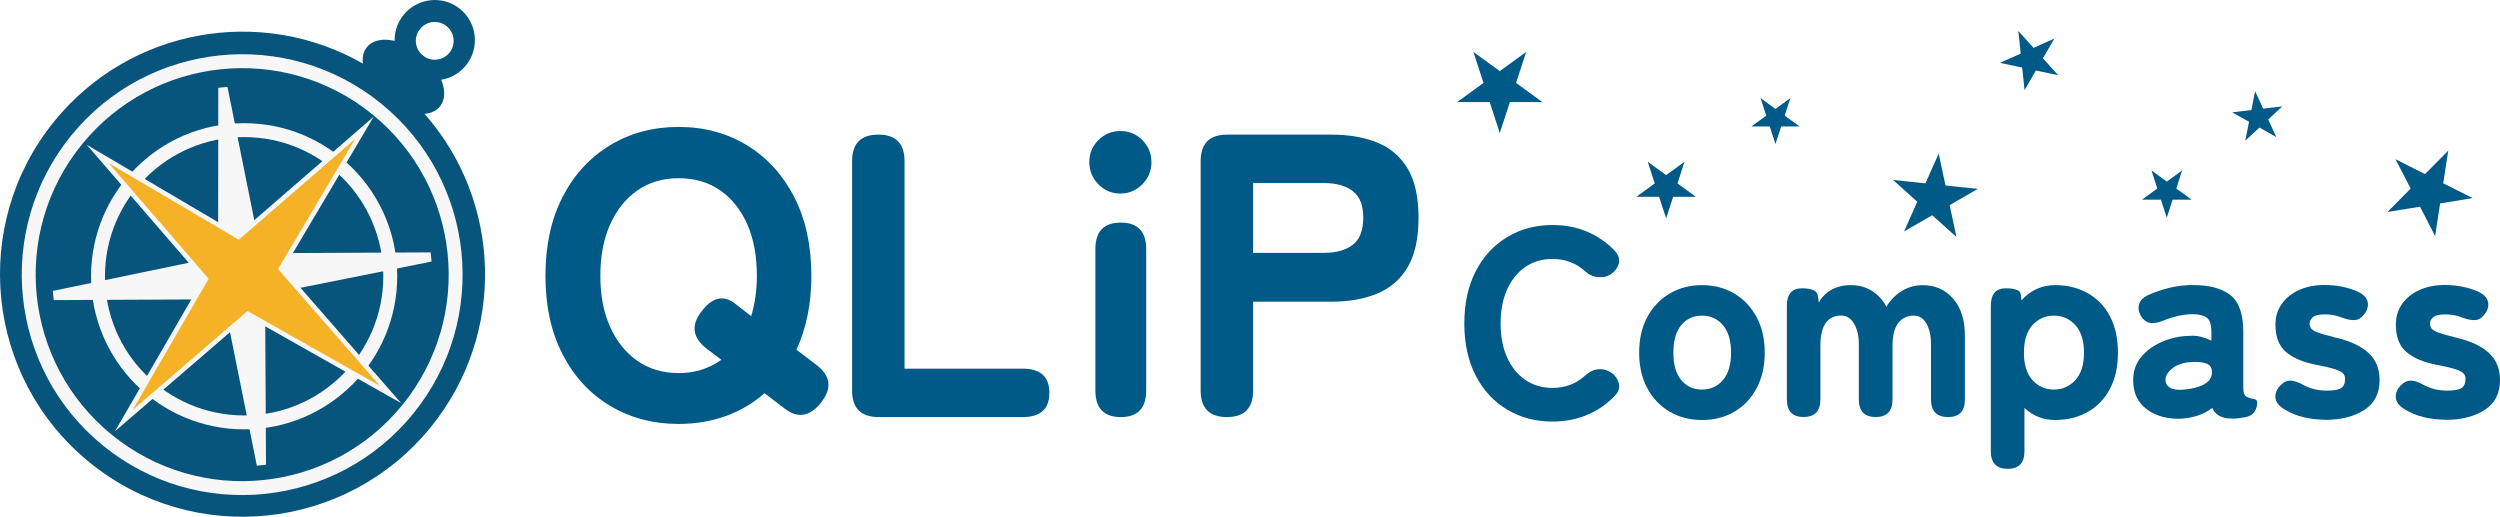
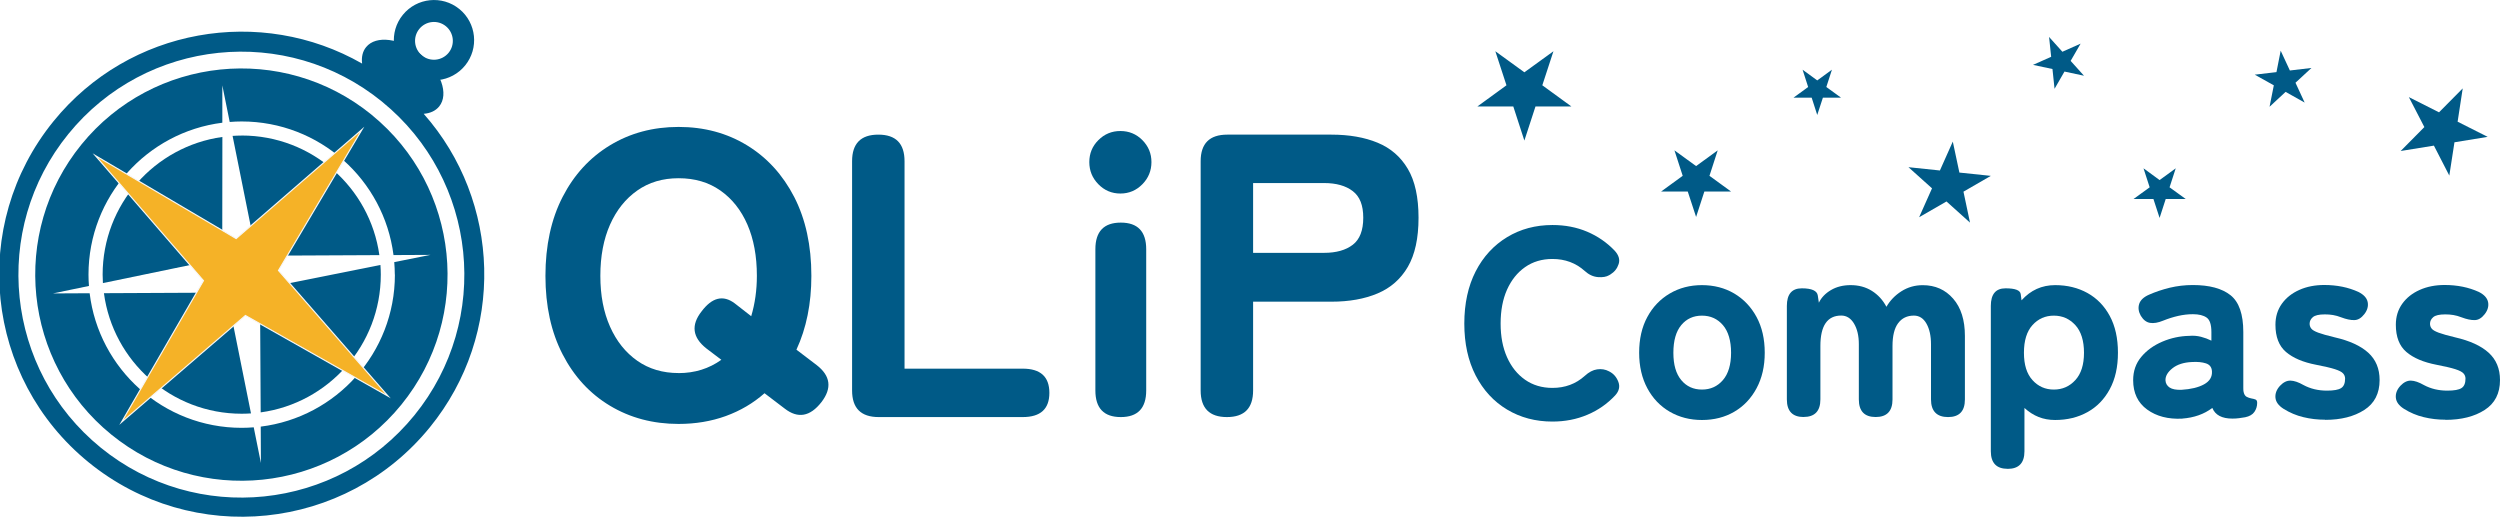
<svg xmlns="http://www.w3.org/2000/svg" id="_レイヤー_1" version="1.1" viewBox="0 0 539.06 111.42">
  <defs>
    <style>
      .st0 {
-         stroke: #005a87;
-       }
- 
-       .st0, .st1, .st2, .st3 {
+         fill: #f5b227;
+         stroke: #f7f7f7;
        stroke-miterlimit: 10;
-       }
- 
-       .st0, .st4 {
-         fill: #005a87;
+         stroke-width: .25px;
      }

      .st1 {
-         stroke-width: 3px;
-       }
- 
-       .st1, .st2, .st3 {
-         stroke: #f7f7f7;
-       }
- 
-       .st1, .st5 {
-         fill: #07557d;
-       }
- 
-       .st2 {
-         fill: #f5b227;
-       }
- 
-       .st3 {
-         fill: #f7f7f7;
-         stroke-width: 2px;
+         fill: #005a87;
      }
    </style>
  </defs>
-   <path class="st5" d="M91.53,24.54c1.39-.11,2.55-.63,3.33-1.58,2.16-2.65.39-7.66-3.97-11.2l-.1-.08c-4.33-3.46-9.54-4.15-11.68-1.52-.77.94-1.03,2.19-.86,3.55C56.41,1.2,28.11,5.97,11.72,26.13c-18.22,22.41-14.83,55.35,7.58,73.57,22.41,18.22,55.35,14.83,73.57-7.58,16.37-20.13,15.29-48.76-1.34-67.58Z" />
-   <path class="st1" d="M87.93,88.26c-16.04,19.72-45.03,22.71-64.75,6.67C3.46,78.89.47,49.9,16.51,30.18c16.04-19.72,45.02-22.7,64.75-6.67l.04.04c19.68,16.04,22.66,45,6.63,64.71Z" />
-   <circle class="st1" cx="52.64" cy="59.57" r="31.51" />
-   <path class="st5" d="M99.21,1.94c-3.71-3.01-9.16-2.45-12.18,1.26-3.02,3.71-2.45,9.16,1.25,12.17l.12.1c3.71,2.91,9.07,2.32,12.06-1.35,3.02-3.71,2.46-9.17-1.26-12.19h.01ZM91.17,11.97c-1.75-1.42-2.01-3.99-.59-5.73,1.42-1.75,3.99-2.01,5.73-.59s2.01,3.99.59,5.73-3.99,2.01-5.73.59Z" />
-   <polygon class="st3" points="48.07 18.93 48.03 56.16 11.58 63.71 48.99 63.53 56.36 100.21 56.15 62.77 92.86 55.42 55.44 55.6 48.07 18.93" />
-   <polygon class="st2" points="78.57 27.56 51.43 51.08 21.07 33.19 44.38 60.16 26.7 90.69 53.43 67.67 84.2 85.06 60.56 57.96 78.57 27.56" />
  <g>
-     <path class="st4" d="M334.75,90.9c-3.65,0-6.91-.86-9.79-2.59-2.88-1.73-5.13-4.17-6.77-7.34-1.63-3.17-2.45-6.9-2.45-11.2s.82-8.09,2.45-11.26,3.89-5.62,6.77-7.37c2.88-1.75,6.14-2.62,9.79-2.62,2.73,0,5.22.48,7.48,1.44s4.24,2.32,5.93,4.09c.88.96,1.17,1.92.86,2.88-.31.96-.9,1.71-1.78,2.25l-.29.17c-.58.34-1.37.48-2.39.4-1.02-.08-1.97-.52-2.85-1.32-1.92-1.73-4.24-2.59-6.97-2.59-2.26,0-4.23.59-5.9,1.76-1.67,1.17-2.96,2.79-3.89,4.86-.92,2.07-1.38,4.51-1.38,7.31s.46,5.18,1.38,7.25,2.22,3.69,3.89,4.86,3.64,1.76,5.9,1.76c2.73,0,5.05-.86,6.97-2.59.88-.81,1.77-1.28,2.68-1.41.9-.13,1.76,0,2.56.43l.11.06c.88.46,1.52,1.2,1.9,2.22.38,1.02.15,1.99-.69,2.91-1.69,1.8-3.68,3.2-5.99,4.17-2.3.98-4.82,1.47-7.54,1.47h.01Z" />
-     <path class="st4" d="M366.98,90.56c-2.57,0-4.88-.59-6.94-1.78-2.05-1.19-3.67-2.88-4.84-5.07-1.17-2.19-1.76-4.74-1.76-7.66s.58-5.52,1.76-7.69c1.17-2.17,2.78-3.86,4.84-5.07,2.05-1.21,4.37-1.81,6.94-1.81s4.93.6,6.97,1.81c2.03,1.21,3.64,2.9,4.81,5.07,1.17,2.17,1.76,4.73,1.76,7.69s-.59,5.47-1.76,7.66-2.77,3.88-4.81,5.07c-2.03,1.19-4.36,1.78-6.97,1.78ZM366.98,84c1.84,0,3.35-.68,4.52-2.04,1.17-1.36,1.76-3.33,1.76-5.9s-.59-4.6-1.76-5.96-2.68-2.04-4.52-2.04-3.33.68-4.46,2.04-1.7,3.35-1.7,5.96.57,4.54,1.7,5.9,2.62,2.04,4.46,2.04Z" />
-     <path class="st4" d="M388.92,89.92c-2.42,0-3.63-1.27-3.63-3.8v-20.15c0-2.53,1.07-3.8,3.22-3.8s3.3.52,3.45,1.55l.23,1.55c.54-1.11,1.41-2.02,2.62-2.73s2.62-1.06,4.23-1.06c1.73,0,3.25.41,4.58,1.24,1.32.83,2.37,1.97,3.14,3.43.77-1.34,1.84-2.46,3.22-3.34s2.92-1.32,4.61-1.32c2.69,0,4.87.97,6.56,2.91,1.69,1.94,2.53,4.62,2.53,8.03v13.7c0,2.53-1.21,3.8-3.63,3.8s-3.68-1.27-3.68-3.8v-11.92c0-1.8-.33-3.28-.98-4.43-.65-1.15-1.56-1.73-2.71-1.73-1.46,0-2.59.55-3.4,1.64s-1.21,2.73-1.21,4.92v11.51c0,2.53-1.21,3.8-3.63,3.8s-3.63-1.27-3.63-3.8v-11.92c0-1.8-.35-3.28-1.04-4.43s-1.61-1.73-2.76-1.73c-2.99,0-4.49,2.19-4.49,6.56v11.51c0,2.53-1.21,3.8-3.63,3.8h.03Z" />
-     <path class="st4" d="M432.9,101.09c-2.42,0-3.63-1.27-3.63-3.8v-31.32c0-2.53,1.05-3.8,3.17-3.8s3.17.42,3.28,1.27l.17,1.32c1.96-2.19,4.38-3.28,7.25-3.28,2.61,0,4.93.57,6.97,1.7,2.03,1.13,3.64,2.78,4.81,4.95,1.17,2.17,1.76,4.81,1.76,7.92s-.59,5.69-1.76,7.86-2.77,3.82-4.81,4.95c-2.03,1.13-4.36,1.7-6.97,1.7s-4.7-.86-6.62-2.59v9.33c0,2.53-1.21,3.8-3.63,3.8h0ZM442.86,84c1.84,0,3.39-.68,4.63-2.04,1.25-1.36,1.87-3.33,1.87-5.9s-.62-4.6-1.87-5.96-2.79-2.04-4.63-2.04-3.38.68-4.61,2.04c-1.23,1.36-1.84,3.35-1.84,5.96s.61,4.54,1.84,5.9,2.76,2.04,4.61,2.04Z" />
-     <path class="st4" d="M470.55,90.27c-3.03.15-5.56-.5-7.57-1.96s-3.02-3.57-3.02-6.33c0-1.96.58-3.64,1.76-5.04,1.17-1.4,2.69-2.49,4.55-3.28s3.79-1.2,5.79-1.24c.88-.08,1.73,0,2.53.2.81.21,1.55.49,2.24.83v-1.84c0-1.61-.34-2.66-1.04-3.14-.69-.48-1.67-.72-2.94-.72-1.04,0-2.1.12-3.2.37-1.09.25-2.16.59-3.2,1.01-1.11.46-2.06.62-2.85.49-.79-.13-1.45-.64-1.99-1.53-.5-.88-.61-1.74-.35-2.56.27-.82.98-1.49,2.13-1.99,1.38-.61,2.87-1.11,4.46-1.5,1.59-.38,3.25-.58,4.98-.58,3.57,0,6.28.73,8.12,2.19s2.76,4.11,2.76,7.94v12.09c0,.38.02.65.06.81.11.54.33.89.66,1.07.33.17.66.29,1.01.35s.64.13.89.23c.25.1.37.34.37.72,0,.73-.2,1.38-.6,1.96s-1.07.96-1.99,1.15c-.42.08-.86.14-1.32.2-.46.06-.94.09-1.44.09-2.26,0-3.7-.77-4.32-2.3-1.77,1.34-3.93,2.11-6.51,2.3h.03ZM470.38,84.05c2.03-.12,3.66-.51,4.87-1.18s1.77-1.6,1.7-2.79c-.04-.88-.47-1.46-1.3-1.73-.83-.27-1.83-.36-3.02-.29-1.77.08-3.17.53-4.2,1.35-1.04.83-1.54,1.7-1.5,2.62.04.65.34,1.16.89,1.53.56.37,1.41.53,2.56.49h0Z" />
-     <path class="st4" d="M501.35,90.5c-1.61,0-3.18-.18-4.69-.55-1.52-.36-2.95-.97-4.29-1.81-1.08-.69-1.65-1.49-1.73-2.39-.08-.9.25-1.76.98-2.56.73-.77,1.49-1.14,2.27-1.12.79.02,1.72.34,2.79.95,1.5.81,3.19,1.21,5.07,1.21,1.46,0,2.48-.18,3.05-.55.58-.36.86-1.05.86-2.04,0-.42-.14-.8-.43-1.12-.29-.33-.88-.63-1.78-.92s-2.25-.6-4.06-.95c-2.8-.54-4.96-1.46-6.48-2.76-1.52-1.3-2.27-3.26-2.27-5.87,0-1.73.46-3.23,1.38-4.52.92-1.29,2.18-2.28,3.77-2.99,1.59-.71,3.39-1.06,5.38-1.06,2.72,0,5.18.5,7.37,1.5,1.15.58,1.81,1.31,1.99,2.19.17.88-.07,1.75-.72,2.59s-1.37,1.28-2.16,1.29c-.79.02-1.74-.18-2.85-.6-.58-.23-1.15-.39-1.73-.49-.58-.1-1.17-.14-1.78-.14-1.27,0-2.13.2-2.59.6s-.69.87-.69,1.41c0,.38.11.73.35,1.04.23.31.73.6,1.5.89s1.96.62,3.57,1.01c3.18.73,5.59,1.83,7.22,3.31s2.45,3.44,2.45,5.9c0,2.88-1.1,5.03-3.31,6.45s-5.02,2.13-8.43,2.13v-.03h0Z" />
-     <path class="st4" d="M527.31,90.5c-1.61,0-3.18-.18-4.69-.55-1.52-.36-2.95-.97-4.29-1.81-1.08-.69-1.65-1.49-1.73-2.39-.08-.9.25-1.76.98-2.56.73-.77,1.49-1.14,2.27-1.12.79.02,1.72.34,2.79.95,1.5.81,3.19,1.21,5.07,1.21,1.46,0,2.48-.18,3.05-.55.58-.36.86-1.05.86-2.04,0-.42-.14-.8-.43-1.12-.29-.33-.88-.63-1.78-.92s-2.25-.6-4.06-.95c-2.8-.54-4.96-1.46-6.48-2.76-1.52-1.3-2.27-3.26-2.27-5.87,0-1.73.46-3.23,1.38-4.52.92-1.29,2.18-2.28,3.77-2.99,1.59-.71,3.39-1.06,5.38-1.06,2.72,0,5.18.5,7.37,1.5,1.15.58,1.81,1.31,1.99,2.19.17.88-.07,1.75-.72,2.59-.65.84-1.37,1.28-2.16,1.29-.79.02-1.74-.18-2.85-.6-.58-.23-1.15-.39-1.73-.49-.58-.1-1.17-.14-1.78-.14-1.27,0-2.13.2-2.59.6s-.69.87-.69,1.41c0,.38.11.73.35,1.04.23.31.73.6,1.5.89s1.96.62,3.57,1.01c3.18.73,5.59,1.83,7.22,3.31s2.45,3.44,2.45,5.9c0,2.88-1.1,5.03-3.31,6.45s-5.02,2.13-8.43,2.13v-.03s-.01,0-.01,0Z" />
+     <path class="st1" d="M334.75,90.9c-3.65,0-6.91-.86-9.79-2.59-2.88-1.73-5.13-4.17-6.77-7.34-1.63-3.17-2.45-6.9-2.45-11.2s.82-8.09,2.45-11.26,3.89-5.62,6.77-7.37c2.88-1.75,6.14-2.62,9.79-2.62,2.73,0,5.22.48,7.48,1.44s4.24,2.32,5.93,4.09c.88.96,1.17,1.92.86,2.88-.31.96-.9,1.71-1.78,2.25l-.29.17c-.58.34-1.37.48-2.39.4-1.02-.08-1.97-.52-2.85-1.32-1.92-1.73-4.24-2.59-6.97-2.59-2.26,0-4.23.59-5.9,1.76-1.67,1.17-2.96,2.79-3.89,4.86-.92,2.07-1.38,4.51-1.38,7.31s.46,5.18,1.38,7.25,2.22,3.69,3.89,4.86,3.64,1.76,5.9,1.76c2.73,0,5.05-.86,6.97-2.59.88-.81,1.77-1.28,2.68-1.41.9-.13,1.76,0,2.56.43l.11.06c.88.46,1.52,1.2,1.9,2.22.38,1.02.15,1.99-.69,2.91-1.69,1.8-3.68,3.2-5.99,4.17-2.3.98-4.82,1.47-7.54,1.47h.01Z" />
+     <path class="st1" d="M366.98,90.56c-2.57,0-4.88-.59-6.94-1.78-2.05-1.19-3.67-2.88-4.84-5.07-1.17-2.19-1.76-4.74-1.76-7.66s.58-5.52,1.76-7.69c1.17-2.17,2.78-3.86,4.84-5.07,2.05-1.21,4.37-1.81,6.94-1.81s4.93.6,6.97,1.81c2.03,1.21,3.64,2.9,4.81,5.07,1.17,2.17,1.76,4.73,1.76,7.69s-.59,5.47-1.76,7.66-2.77,3.88-4.81,5.07c-2.03,1.19-4.36,1.78-6.97,1.78ZM366.98,84c1.84,0,3.35-.68,4.52-2.04,1.17-1.36,1.76-3.33,1.76-5.9s-.59-4.6-1.76-5.96-2.68-2.04-4.52-2.04-3.33.68-4.46,2.04-1.7,3.35-1.7,5.96.57,4.54,1.7,5.9,2.62,2.04,4.46,2.04Z" />
+     <path class="st1" d="M388.92,89.92c-2.42,0-3.63-1.27-3.63-3.8v-20.15c0-2.53,1.07-3.8,3.22-3.8s3.3.52,3.45,1.55l.23,1.55c.54-1.11,1.41-2.02,2.62-2.73s2.62-1.06,4.23-1.06c1.73,0,3.25.41,4.58,1.24,1.32.83,2.37,1.97,3.14,3.43.77-1.34,1.84-2.46,3.22-3.34s2.92-1.32,4.61-1.32c2.69,0,4.87.97,6.56,2.91,1.69,1.94,2.53,4.62,2.53,8.03v13.7c0,2.53-1.21,3.8-3.63,3.8s-3.68-1.27-3.68-3.8v-11.92c0-1.8-.33-3.28-.98-4.43-.65-1.15-1.56-1.73-2.71-1.73-1.46,0-2.59.55-3.4,1.64s-1.21,2.73-1.21,4.92v11.51c0,2.53-1.21,3.8-3.63,3.8s-3.63-1.27-3.63-3.8v-11.92c0-1.8-.35-3.28-1.04-4.43s-1.61-1.73-2.76-1.73c-2.99,0-4.49,2.19-4.49,6.56v11.51c0,2.53-1.21,3.8-3.63,3.8h.03Z" />
+     <path class="st1" d="M432.9,101.09c-2.42,0-3.63-1.27-3.63-3.8v-31.32c0-2.53,1.05-3.8,3.17-3.8s3.17.42,3.28,1.27l.17,1.32c1.96-2.19,4.38-3.28,7.25-3.28,2.61,0,4.93.57,6.97,1.7,2.03,1.13,3.64,2.78,4.81,4.95,1.17,2.17,1.76,4.81,1.76,7.92s-.59,5.69-1.76,7.86-2.77,3.82-4.81,4.95c-2.03,1.13-4.36,1.7-6.97,1.7s-4.7-.86-6.62-2.59v9.33c0,2.53-1.21,3.8-3.63,3.8h0ZM442.86,84c1.84,0,3.39-.68,4.63-2.04,1.25-1.36,1.87-3.33,1.87-5.9s-.62-4.6-1.87-5.96-2.79-2.04-4.63-2.04-3.38.68-4.61,2.04c-1.23,1.36-1.84,3.35-1.84,5.96s.61,4.54,1.84,5.9,2.76,2.04,4.61,2.04Z" />
+     <path class="st1" d="M470.55,90.27c-3.03.15-5.56-.5-7.57-1.96s-3.02-3.57-3.02-6.33c0-1.96.58-3.64,1.76-5.04,1.17-1.4,2.69-2.49,4.55-3.28s3.79-1.2,5.79-1.24c.88-.08,1.73,0,2.53.2.81.21,1.55.49,2.24.83v-1.84c0-1.61-.34-2.66-1.04-3.14-.69-.48-1.67-.72-2.94-.72-1.04,0-2.1.12-3.2.37-1.09.25-2.16.59-3.2,1.01-1.11.46-2.06.62-2.85.49-.79-.13-1.45-.64-1.99-1.53-.5-.88-.61-1.74-.35-2.56.27-.82.98-1.49,2.13-1.99,1.38-.61,2.87-1.11,4.46-1.5,1.59-.38,3.25-.58,4.98-.58,3.57,0,6.28.73,8.12,2.19s2.76,4.11,2.76,7.94v12.09c0,.38.02.65.06.81.11.54.33.89.66,1.07.33.17.66.29,1.01.35s.64.13.89.23c.25.1.37.34.37.72,0,.73-.2,1.38-.6,1.96s-1.07.96-1.99,1.15c-.42.08-.86.14-1.32.2-.46.06-.94.09-1.44.09-2.26,0-3.7-.77-4.32-2.3-1.77,1.34-3.93,2.11-6.51,2.3h.03ZM470.38,84.05c2.03-.12,3.66-.51,4.87-1.18s1.77-1.6,1.7-2.79c-.04-.88-.47-1.46-1.3-1.73-.83-.27-1.83-.36-3.02-.29-1.77.08-3.17.53-4.2,1.35-1.04.83-1.54,1.7-1.5,2.62.04.65.34,1.16.89,1.53.56.37,1.41.53,2.56.49h0Z" />
+     <path class="st1" d="M501.35,90.5c-1.61,0-3.18-.18-4.69-.55-1.52-.36-2.95-.97-4.29-1.81-1.08-.69-1.65-1.49-1.73-2.39-.08-.9.25-1.76.98-2.56.73-.77,1.49-1.14,2.27-1.12.79.02,1.72.34,2.79.95,1.5.81,3.19,1.21,5.07,1.21,1.46,0,2.48-.18,3.05-.55.58-.36.86-1.05.86-2.04,0-.42-.14-.8-.43-1.12-.29-.33-.88-.63-1.78-.92s-2.25-.6-4.06-.95c-2.8-.54-4.96-1.46-6.48-2.76-1.52-1.3-2.27-3.26-2.27-5.87,0-1.73.46-3.23,1.38-4.52.92-1.29,2.18-2.28,3.77-2.99,1.59-.71,3.39-1.06,5.38-1.06,2.72,0,5.18.5,7.37,1.5,1.15.58,1.81,1.31,1.99,2.19.17.88-.07,1.75-.72,2.59s-1.37,1.28-2.16,1.29c-.79.02-1.74-.18-2.85-.6-.58-.23-1.15-.39-1.73-.49-.58-.1-1.17-.14-1.78-.14-1.27,0-2.13.2-2.59.6s-.69.87-.69,1.41c0,.38.11.73.35,1.04.23.31.73.6,1.5.89s1.96.62,3.57,1.01c3.18.73,5.59,1.83,7.22,3.31s2.45,3.44,2.45,5.9c0,2.88-1.1,5.03-3.31,6.45s-5.02,2.13-8.43,2.13v-.03h0Z" />
+     <path class="st1" d="M527.31,90.5c-1.61,0-3.18-.18-4.69-.55-1.52-.36-2.95-.97-4.29-1.81-1.08-.69-1.65-1.49-1.73-2.39-.08-.9.25-1.76.98-2.56.73-.77,1.49-1.14,2.27-1.12.79.02,1.72.34,2.79.95,1.5.81,3.19,1.21,5.07,1.21,1.46,0,2.48-.18,3.05-.55.58-.36.86-1.05.86-2.04,0-.42-.14-.8-.43-1.12-.29-.33-.88-.63-1.78-.92s-2.25-.6-4.06-.95c-2.8-.54-4.96-1.46-6.48-2.76-1.52-1.3-2.27-3.26-2.27-5.87,0-1.73.46-3.23,1.38-4.52.92-1.29,2.18-2.28,3.77-2.99,1.59-.71,3.39-1.06,5.38-1.06,2.72,0,5.18.5,7.37,1.5,1.15.58,1.81,1.31,1.99,2.19.17.88-.07,1.75-.72,2.59-.65.84-1.37,1.28-2.16,1.29-.79.02-1.74-.18-2.85-.6-.58-.23-1.15-.39-1.73-.49-.58-.1-1.17-.14-1.78-.14-1.27,0-2.13.2-2.59.6s-.69.87-.69,1.41c0,.38.11.73.35,1.04.23.31.73.6,1.5.89s1.96.62,3.57,1.01c3.18.73,5.59,1.83,7.22,3.31s2.45,3.44,2.45,5.9c0,2.88-1.1,5.03-3.31,6.45s-5.02,2.13-8.43,2.13v-.03s-.01,0-.01,0Z" />
  </g>
  <g>
-     <path class="st4" d="M146.32,91.41c-5.51,0-10.44-1.31-14.79-3.92-4.35-2.61-7.76-6.31-10.22-11.09-2.47-4.79-3.7-10.42-3.7-16.92s1.23-12.22,3.7-17.01c2.46-4.79,5.87-8.5,10.22-11.14,4.35-2.64,9.28-3.96,14.79-3.96s10.42,1.32,14.75,3.96c4.32,2.64,7.71,6.35,10.18,11.14,2.46,4.79,3.7,10.46,3.7,17.01,0,5.97-1.07,11.28-3.22,15.92l4.35,3.31c3.01,2.32,3.36,4.99,1.04,8-2.44,3.13-5.08,3.6-7.92,1.39l-4.35-3.31c-2.44,2.15-5.22,3.78-8.35,4.92-3.13,1.13-6.52,1.7-10.18,1.7h0ZM146.32,80.45c3.48,0,6.55-.96,9.22-2.87l-3.22-2.44c-3.02-2.38-3.36-5.05-1.04-8,2.26-3.01,4.64-3.6,7.13-1.74l3.57,2.78c.81-2.73,1.22-5.62,1.22-8.7,0-4.23-.68-7.92-2.04-11.05-1.36-3.13-3.31-5.58-5.83-7.35-2.52-1.77-5.53-2.65-9-2.65s-6.39.88-8.92,2.65c-2.52,1.77-4.48,4.22-5.87,7.35s-2.09,6.82-2.09,11.05.7,7.83,2.09,10.96c1.39,3.13,3.35,5.58,5.87,7.35,2.52,1.77,5.5,2.65,8.92,2.65h-.01Z" />
-     <path class="st4" d="M189.47,89.93c-3.83,0-5.74-1.91-5.74-5.74v-49.42c0-3.83,1.88-5.74,5.66-5.74s5.65,1.91,5.65,5.74v44.72h25.49c3.83,0,5.74,1.74,5.74,5.22s-1.91,5.22-5.74,5.22c0,0-31.06,0-31.06,0Z" />
-     <path class="st4" d="M241.58,41.73c-1.86,0-3.44-.67-4.74-2-1.31-1.33-1.96-2.93-1.96-4.78s.65-3.44,1.96-4.74c1.3-1.3,2.88-1.96,4.74-1.96s3.44.65,4.74,1.96,1.96,2.89,1.96,4.74-.65,3.45-1.96,4.78c-1.3,1.33-2.89,2-4.74,2ZM241.67,89.93c-3.65,0-5.48-1.91-5.48-5.74v-30.45c0-3.83,1.83-5.74,5.48-5.74s5.48,1.91,5.48,5.74v30.45c0,3.83-1.83,5.74-5.48,5.74Z" />
-     <path class="st4" d="M264.55,89.93c-3.77,0-5.66-1.91-5.66-5.74v-49.42c0-3.83,1.91-5.74,5.74-5.74h22.45c3.83,0,7.15.58,9.96,1.74s4.99,3.04,6.53,5.66c1.54,2.61,2.3,6.12,2.3,10.53s-.77,7.93-2.3,10.57c-1.54,2.64-3.71,4.55-6.53,5.74-2.81,1.19-6.13,1.78-9.96,1.78h-16.88v19.14c0,3.83-1.88,5.74-5.65,5.74ZM270.2,54.52h15.31c2.61,0,4.67-.58,6.18-1.74,1.51-1.16,2.26-3.1,2.26-5.83s-.75-4.58-2.26-5.74c-1.51-1.16-3.57-1.74-6.18-1.74h-15.31v15.05Z" />
+     <path class="st1" d="M146.32,91.41c-5.51,0-10.44-1.31-14.79-3.92-4.35-2.61-7.76-6.31-10.22-11.09-2.47-4.79-3.7-10.42-3.7-16.92s1.23-12.22,3.7-17.01c2.46-4.79,5.87-8.5,10.22-11.14,4.35-2.64,9.28-3.96,14.79-3.96s10.42,1.32,14.75,3.96c4.32,2.64,7.71,6.35,10.18,11.14,2.46,4.79,3.7,10.46,3.7,17.01,0,5.97-1.07,11.28-3.22,15.92l4.35,3.31c3.01,2.32,3.36,4.99,1.04,8-2.44,3.13-5.08,3.6-7.92,1.39l-4.35-3.31c-2.44,2.15-5.22,3.78-8.35,4.92-3.13,1.13-6.52,1.7-10.18,1.7h0ZM146.32,80.45c3.48,0,6.55-.96,9.22-2.87l-3.22-2.44c-3.02-2.38-3.36-5.05-1.04-8,2.26-3.01,4.64-3.6,7.13-1.74l3.57,2.78c.81-2.73,1.22-5.62,1.22-8.7,0-4.23-.68-7.92-2.04-11.05-1.36-3.13-3.31-5.58-5.83-7.35-2.52-1.77-5.53-2.65-9-2.65s-6.39.88-8.92,2.65c-2.52,1.77-4.48,4.22-5.87,7.35s-2.09,6.82-2.09,11.05.7,7.83,2.09,10.96c1.39,3.13,3.35,5.58,5.87,7.35,2.52,1.77,5.5,2.65,8.92,2.65h-.01Z" />
+     <path class="st1" d="M189.47,89.93c-3.83,0-5.74-1.91-5.74-5.74v-49.42c0-3.83,1.88-5.74,5.66-5.74s5.65,1.91,5.65,5.74v44.72h25.49c3.83,0,5.74,1.74,5.74,5.22s-1.91,5.22-5.74,5.22c0,0-31.06,0-31.06,0Z" />
+     <path class="st1" d="M241.58,41.73c-1.86,0-3.44-.67-4.74-2-1.31-1.33-1.96-2.93-1.96-4.78s.65-3.44,1.96-4.74c1.3-1.3,2.88-1.96,4.74-1.96s3.44.65,4.74,1.96,1.96,2.89,1.96,4.74-.65,3.45-1.96,4.78c-1.3,1.33-2.89,2-4.74,2ZM241.67,89.93c-3.65,0-5.48-1.91-5.48-5.74v-30.45c0-3.83,1.83-5.74,5.48-5.74s5.48,1.91,5.48,5.74v30.45c0,3.83-1.83,5.74-5.48,5.74Z" />
+     <path class="st1" d="M264.55,89.93c-3.77,0-5.66-1.91-5.66-5.74v-49.42c0-3.83,1.91-5.74,5.74-5.74h22.45c3.83,0,7.15.58,9.96,1.74s4.99,3.04,6.53,5.66c1.54,2.61,2.3,6.12,2.3,10.53s-.77,7.93-2.3,10.57c-1.54,2.64-3.71,4.55-6.53,5.74-2.81,1.19-6.13,1.78-9.96,1.78h-16.88v19.14c0,3.83-1.88,5.74-5.65,5.74ZM270.2,54.52h15.31c2.61,0,4.67-.58,6.18-1.74,1.51-1.16,2.26-3.1,2.26-5.83s-.75-4.58-2.26-5.74c-1.51-1.16-3.57-1.74-6.18-1.74h-15.31v15.05Z" />
  </g>
-   <polygon class="st0" points="323.39 15.95 328.12 12.52 326.31 18.07 331.04 21.51 325.2 21.51 323.39 27.07 321.58 21.51 315.74 21.51 320.47 18.07 318.66 12.52 323.39 15.95" />
-   <polygon class="st0" points="415.48 40.07 417.86 34.73 419.08 40.45 424.89 41.06 419.83 43.98 421.04 49.7 416.7 45.79 411.64 48.71 414.02 43.37 409.67 39.46 415.48 40.07" />
-   <polygon class="st0" points="359.26 38.38 362.27 36.19 361.12 39.74 364.13 41.93 360.41 41.93 359.26 45.47 358.1 41.93 354.38 41.93 357.39 39.74 356.24 36.19 359.26 38.38" />
-   <polygon class="st0" points="382.83 24.11 385.1 22.46 384.23 25.13 386.5 26.77 383.7 26.77 382.83 29.44 381.97 26.77 379.17 26.77 381.43 25.13 380.57 22.46 382.83 24.11" />
-   <polygon class="st0" points="436.25 11.87 435.86 8.16 438.35 10.93 441.76 9.41 439.89 12.64 442.39 15.41 438.74 14.63 436.88 17.86 436.49 14.16 432.85 13.38 436.25 11.87" />
-   <polygon class="st0" points="467.21 39.78 469.57 38.06 468.67 40.84 471.03 42.55 468.11 42.55 467.21 45.32 466.31 42.55 463.4 42.55 465.76 40.84 464.86 38.06 467.21 39.78" />
-   <polygon class="st0" points="488.47 25.64 489.72 28.35 487.12 26.89 484.93 28.92 485.51 26 482.91 24.54 485.87 24.19 486.45 21.27 487.7 23.97 490.65 23.62 488.47 25.64" />
-   <polygon class="st0" points="526.27 39.8 531.57 42.47 525.71 43.43 524.81 49.3 522.09 44.02 516.23 44.97 520.41 40.75 517.68 35.47 522.99 38.15 527.17 33.93 526.27 39.8" />
+   <g>
+     <path class="st1" d="M99.04,1.94c-3.71-3.01-9.16-2.45-12.18,1.26-3.02,3.71-2.45,9.16,1.25,12.17l.12.1c3.71,2.91,9.07,2.32,12.06-1.35,3.02-3.71,2.46-9.17-1.26-12.19h.01ZM91,11.97c-1.75-1.42-2.01-3.99-.59-5.73,1.42-1.75,3.99-2.01,5.73-.59s2.01,3.99.59,5.73-3.99,2.01-5.73.59Z" />
+     <path class="st1" d="M80.14,24.76l-.04-.04c-19.06-15.48-47.05-12.6-62.54,6.44-15.49,19.05-12.6,47.05,6.44,62.54,19.05,15.49,47.05,12.6,62.54-6.44,15.48-19.04,12.6-47.01-6.4-62.5ZM85.15,59.22c0,16.85-12.62,30.75-28.93,32.77l.04,7.85-1.55-7.7c-.86.07-1.72.11-2.6.11-16.88,0-30.8-12.67-32.78-29.02l-7.93.04,7.78-1.61c-.06-.81-.1-1.62-.1-2.44,0-16.83,12.59-30.71,28.86-32.76v-8.05l1.59,7.89c.85-.07,1.71-.11,2.57-.11,16.81,0,30.68,12.56,32.75,28.81l7.96-.04-7.8,1.56c.07.89.12,1.79.12,2.69h.02Z" />
+     <path class="st1" d="M47.95,29.53c-14.59,2.03-25.82,14.55-25.82,29.69,0,.61.02,1.21.06,1.82l25.73-5.33s.03-26.18.03-26.18Z" />
+     <path class="st1" d="M52.12,29.23c-.66,0-1.32.03-1.97.07l5.19,25.84,26.46-.13c-2.04-14.57-14.55-25.79-29.69-25.79h.01Z" />
+     <path class="st1" d="M22.41,63.22c1.96,14.67,14.51,25.99,29.71,25.99.67,0,1.34-.03,2-.07l-5.23-26.05-26.48.13Z" />
+     <path class="st1" d="M56.21,88.92c14.63-1.99,25.9-14.53,25.9-29.7,0-.7-.03-1.4-.08-2.09l-25.97,5.2.15,26.6h0Z" />
+     <path class="st1" d="M91.36,24.54c1.39-.11,2.55-.63,3.33-1.58,2.16-2.65.39-7.66-3.97-11.2l-.1-.08c-4.33-3.46-9.54-4.15-11.68-1.52-.77.94-1.03,2.19-.86,3.55C56.24,1.2,27.94,5.97,11.55,26.13c-18.22,22.41-14.83,55.35,7.58,73.57,22.41,18.22,55.35,14.83,73.57-7.58,16.37-20.13,15.29-48.76-1.34-67.58ZM89.35,89.55c-16.75,20.6-47.04,23.72-67.63,6.97C1.12,79.76-2.01,49.48,14.75,28.88,31.5,8.28,61.77,5.17,82.38,21.92l.04.04c20.56,16.75,23.67,47,6.93,67.59Z" />
+   </g>
+   <polygon class="st0" points="78.06 27.92 50.92 51.44 20.56 33.55 43.87 60.52 26.19 91.05 52.92 68.03 83.68 85.42 60.05 58.32 78.06 27.92" />
+   <polygon class="st1" points="328.69 15.59 334.96 11.05 332.56 18.39 338.82 22.95 331.09 22.95 328.69 30.31 326.3 22.95 318.57 22.95 324.83 18.39 322.43 11.05 328.69 15.59" />
+   <polygon class="st1" points="418.29 36.76 421.07 30.53 422.49 37.21 429.27 37.92 423.37 41.33 424.78 48 419.71 43.44 413.81 46.84 416.59 40.61 411.51 36.05 418.29 36.76" />
+   <polygon class="st1" points="365.72 35.81 370.38 32.42 368.6 37.91 373.26 41.3 367.5 41.3 365.72 46.78 363.92 41.3 358.17 41.3 362.83 37.91 361.05 32.42 365.72 35.81" />
+   <polygon class="st1" points="391.84 17.34 395.01 15.03 393.8 18.76 396.97 21.06 393.06 21.06 391.84 24.79 390.64 21.06 386.72 21.06 389.88 18.76 388.68 15.03 391.84 17.34" />
+   <polygon class="st1" points="442.28 12.25 441.83 7.97 444.7 11.16 448.63 9.41 446.48 13.13 449.36 16.33 445.15 15.43 443.01 19.15 442.56 14.88 438.36 13.99 442.28 12.25" />
+   <polygon class="st1" points="465.66 38.83 469.14 36.29 467.81 40.39 471.29 42.91 466.98 42.91 465.66 46.99 464.33 42.91 460.04 42.91 463.52 40.39 462.19 36.29 465.66 38.83" />
+   <polygon class="st1" points="494.96 17.84 496.94 22.12 492.83 19.81 489.37 23.02 490.29 18.4 486.18 16.1 490.86 15.55 491.77 10.93 493.75 15.2 498.41 14.65 494.96 17.84" />
+   <polygon class="st1" points="529.92 26.24 536.4 29.51 529.24 30.68 528.13 37.86 524.81 31.4 517.64 32.56 522.75 27.4 519.41 20.94 525.91 24.22 531.02 19.06 529.92 26.24" />
</svg>
